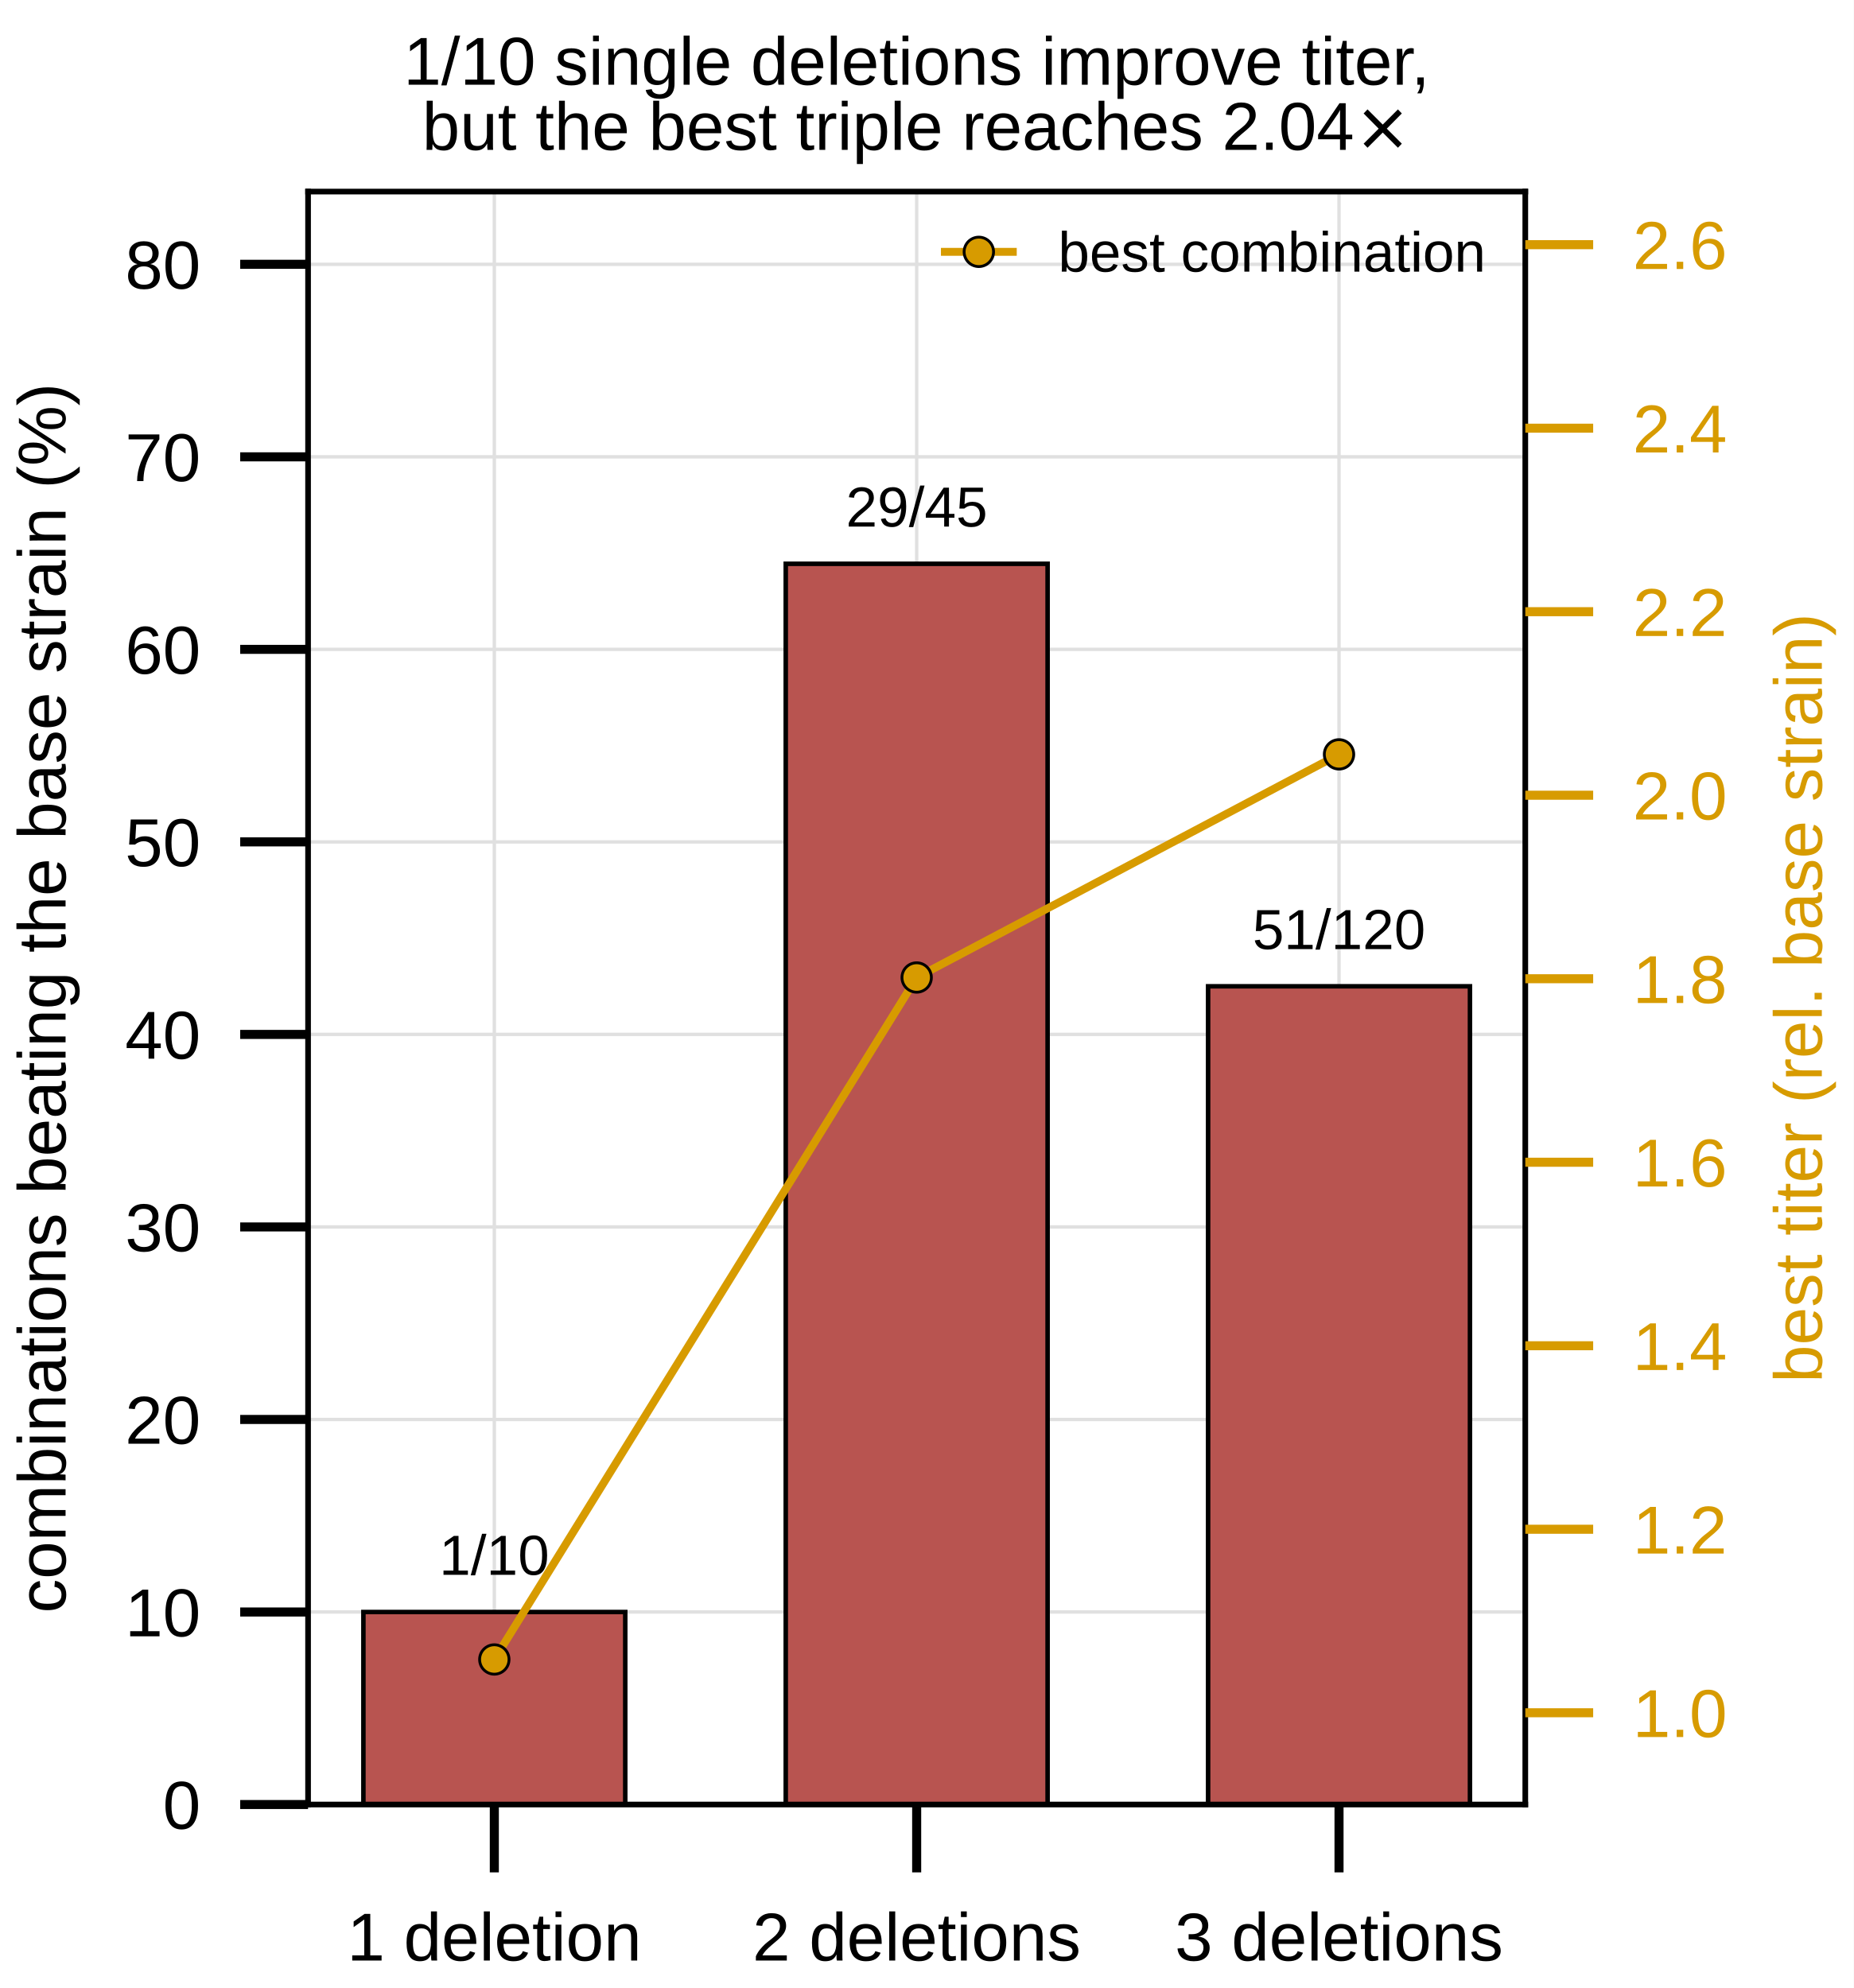
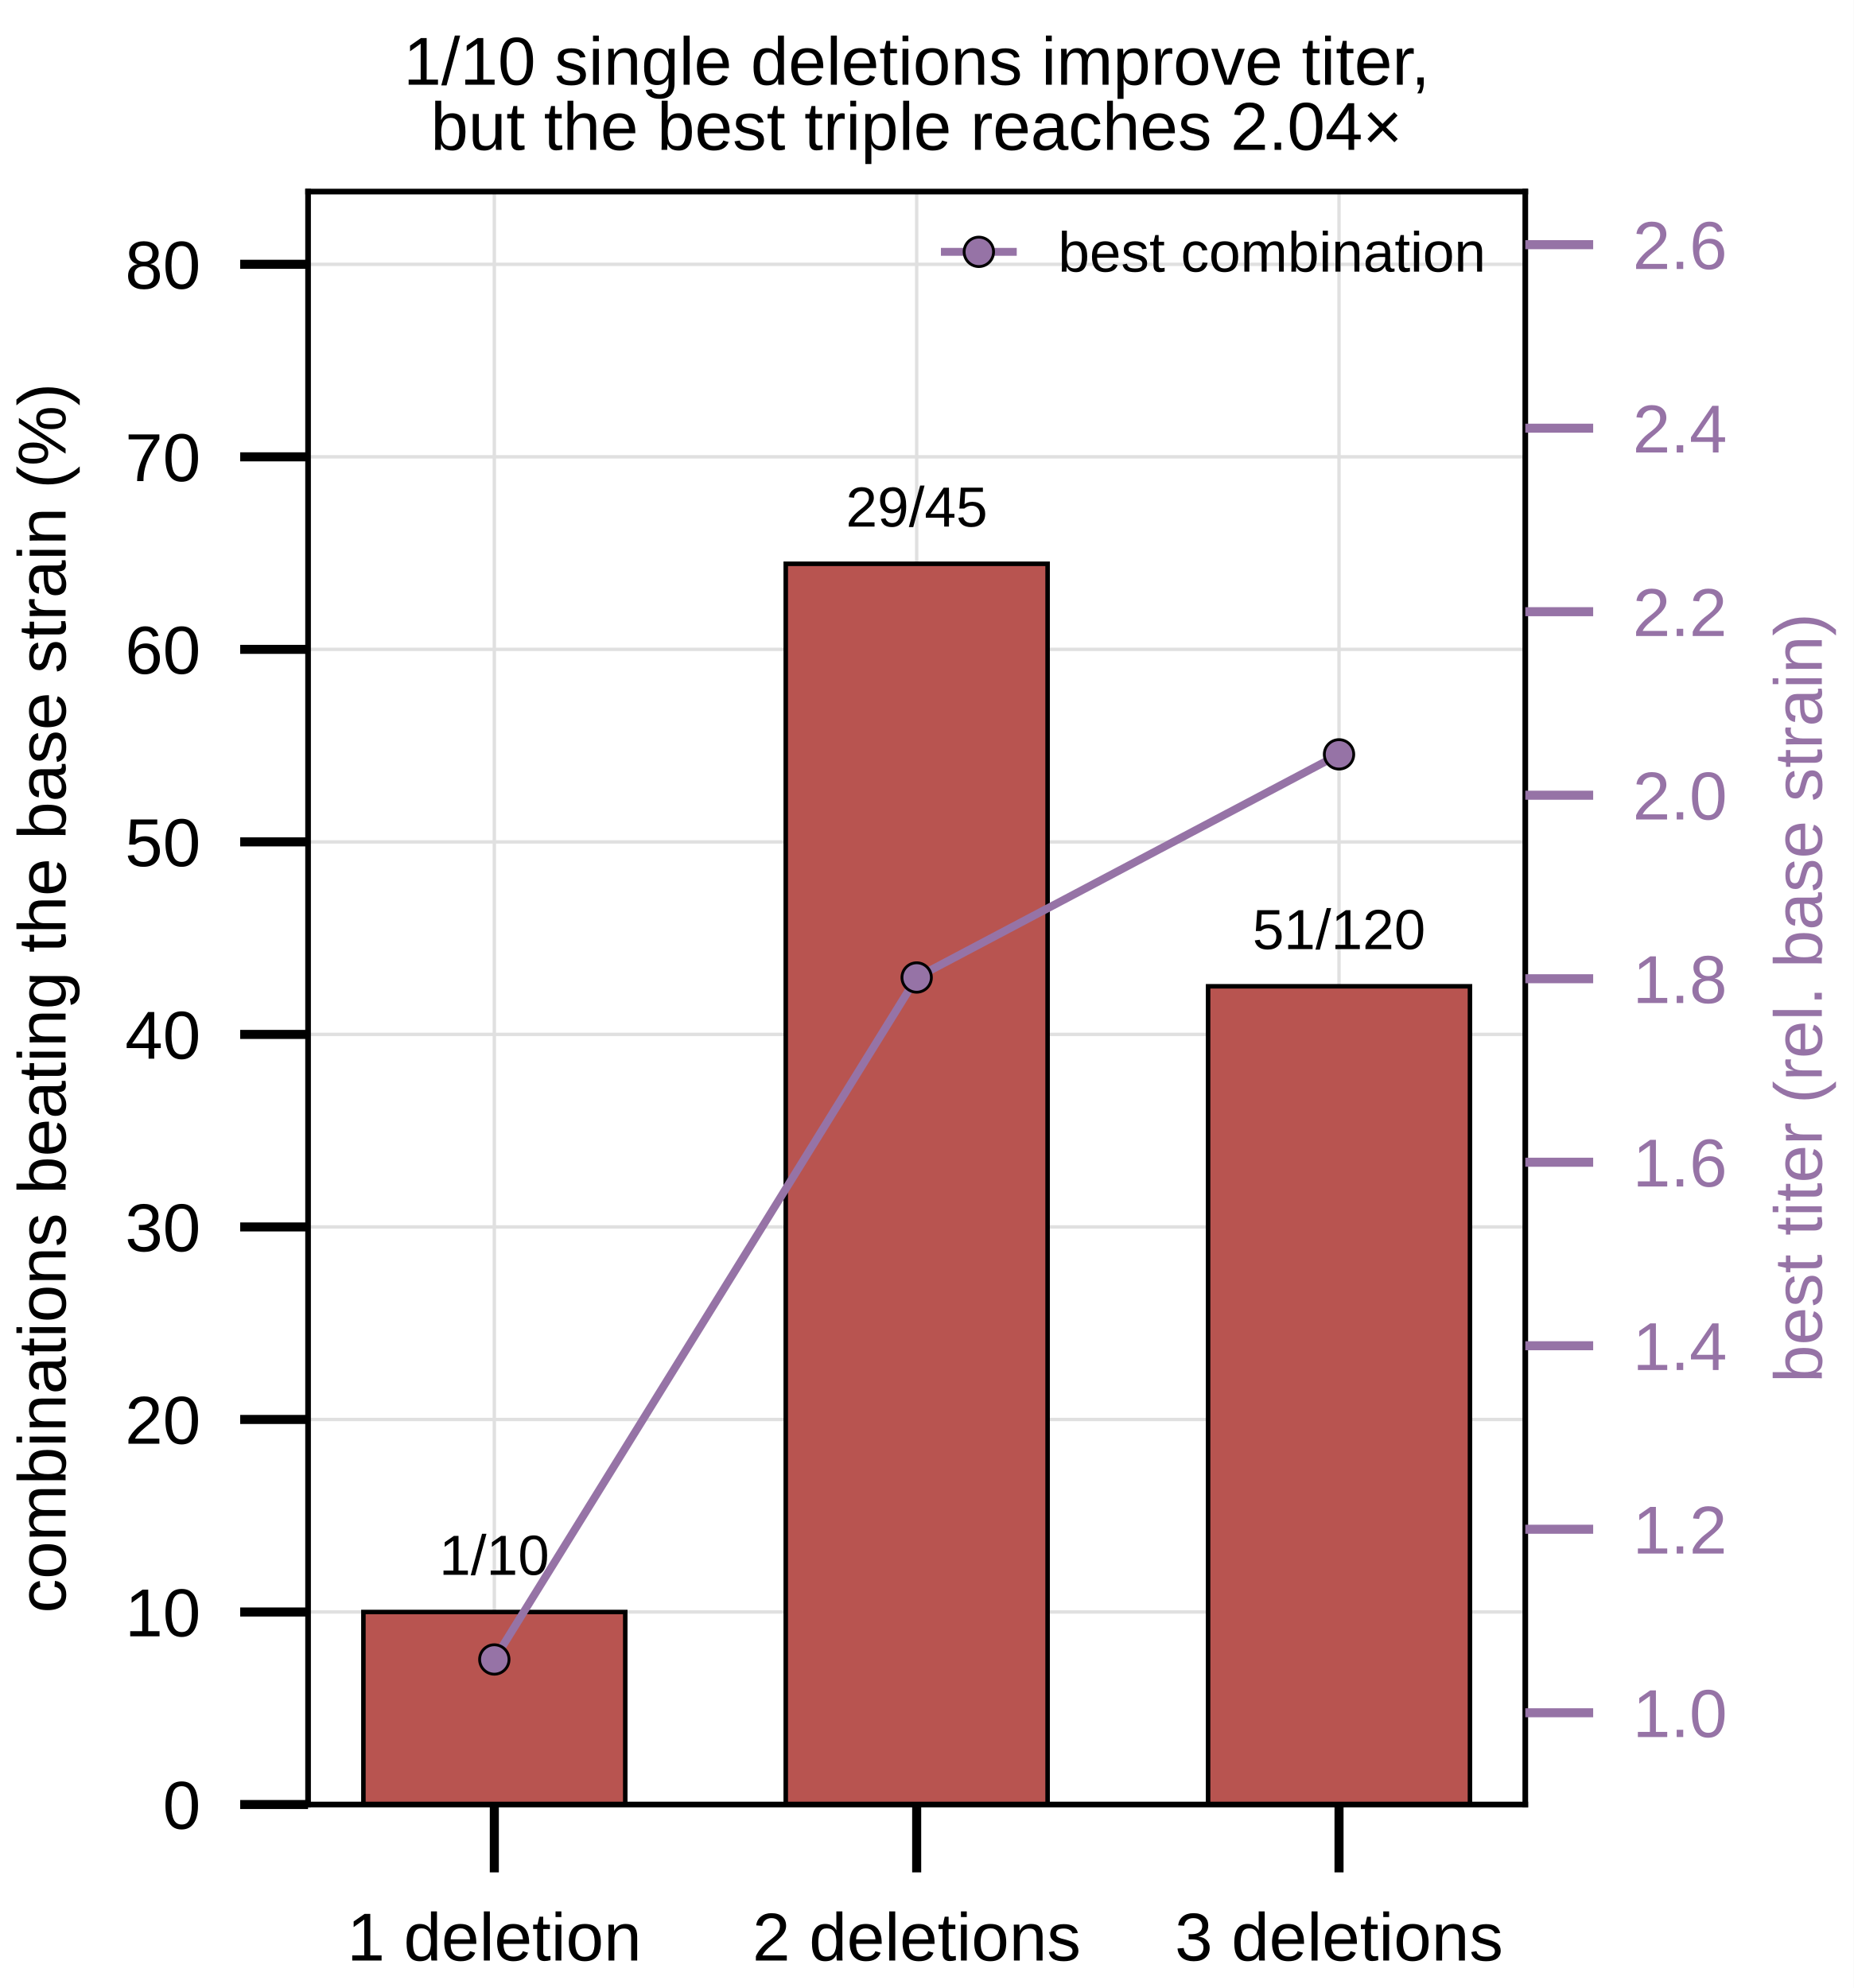
<svg xmlns="http://www.w3.org/2000/svg" xmlns:xlink="http://www.w3.org/1999/xlink" width="227.559" height="244.095" viewBox="0 0 227.559 244.095" version="1.1">
  <g transform="scale(1.388889)">
    <defs>
      <style type="text/css">*{stroke-linejoin: round; stroke-linecap: butt}</style>
    </defs>
    <g id="figure_1">
      <g id="patch_1">
        <path d="M 0 175.748  L 163.843 175.748  L 163.843 0  L 0 0  z " style="fill: #ffffff" />
      </g>
      <g id="axes_1">
        <g id="patch_2">
          <path d="M 27.229 159.528  L 134.814 159.528  L 134.814 16.936  L 27.229 16.936  z " style="fill: #ffffff" />
        </g>
        <g id="matplotlib.axis_1">
          <g id="xtick_1">
            <g id="line2d_1">
              <path d="M 43.691 159.528  L 43.691 16.936  " clip-path="url(#pcc481c8004)" style="fill: none; stroke: #e0e0e0; stroke-width: 0.3; stroke-linecap: square" />
            </g>
            <g id="line2d_2">
              <defs>
                <path id="m308052567e" d="M 0 0  L 0 6  " style="stroke: #000000; stroke-width: 0.8" />
              </defs>
              <g>
                <use xlink:href="#m308052567e" x="43.691" y="159.528" style="stroke: #000000; stroke-width: 0.8" />
              </g>
            </g>
            <g id="text_1">
              <text style="font-size: 6px; font-family: 'Arial', 'Helvetica', 'DejaVu Sans', sans-serif; text-anchor: middle" x="43.691" y="173.323" transform="rotate(-0 43.69127 173.3227)">1 deletion</text>
            </g>
          </g>
          <g id="xtick_2">
            <g id="line2d_3">
              <path d="M 81.021 159.528  L 81.021 16.936  " clip-path="url(#pcc481c8004)" style="fill: none; stroke: #e0e0e0; stroke-width: 0.3; stroke-linecap: square" />
            </g>
            <g id="line2d_4">
              <g>
                <use xlink:href="#m308052567e" x="81.021" y="159.528" style="stroke: #000000; stroke-width: 0.8" />
              </g>
            </g>
            <g id="text_2">
              <text style="font-size: 6px; font-family: 'Arial', 'Helvetica', 'DejaVu Sans', sans-serif; text-anchor: middle" x="81.021" y="173.323" transform="rotate(-0 81.02126 173.3227)">2 deletions</text>
            </g>
          </g>
          <g id="xtick_3">
            <g id="line2d_5">
              <path d="M 118.351 159.528  L 118.351 16.936  " clip-path="url(#pcc481c8004)" style="fill: none; stroke: #e0e0e0; stroke-width: 0.3; stroke-linecap: square" />
            </g>
            <g id="line2d_6">
              <g>
                <use xlink:href="#m308052567e" x="118.351" y="159.528" style="stroke: #000000; stroke-width: 0.8" />
              </g>
            </g>
            <g id="text_3">
              <text style="font-size: 6px; font-family: 'Arial', 'Helvetica', 'DejaVu Sans', sans-serif; text-anchor: middle" x="118.351" y="173.323" transform="rotate(-0 118.3512 173.3227)">3 deletions</text>
            </g>
          </g>
        </g>
        <g id="matplotlib.axis_2">
          <g id="ytick_1">
            <g id="line2d_7">
              <path d="M 27.229 159.528  L 134.814 159.528  " clip-path="url(#pcc481c8004)" style="fill: none; stroke: #e0e0e0; stroke-width: 0.3; stroke-linecap: square" />
            </g>
            <g id="line2d_8">
              <defs>
                <path id="m654d39bcf8" d="M 0 0  L -6 0  " style="stroke: #000000; stroke-width: 0.8" />
              </defs>
              <g>
                <use xlink:href="#m654d39bcf8" x="27.229" y="159.528" style="stroke: #000000; stroke-width: 0.8" />
              </g>
            </g>
            <g id="text_4">
              <text style="font-size: 6px; font-family: 'Arial', 'Helvetica', 'DejaVu Sans', sans-serif; text-anchor: end" x="17.729" y="161.675" transform="rotate(-0 17.72875 161.6754)">0</text>
            </g>
          </g>
          <g id="ytick_2">
            <g id="line2d_9">
              <path d="M 27.229 142.508  L 134.814 142.508  " clip-path="url(#pcc481c8004)" style="fill: none; stroke: #e0e0e0; stroke-width: 0.3; stroke-linecap: square" />
            </g>
            <g id="line2d_10">
              <g>
                <use xlink:href="#m654d39bcf8" x="27.229" y="142.508" style="stroke: #000000; stroke-width: 0.8" />
              </g>
            </g>
            <g id="text_5">
              <text style="font-size: 6px; font-family: 'Arial', 'Helvetica', 'DejaVu Sans', sans-serif; text-anchor: end" x="17.729" y="144.655" transform="rotate(-0 17.72875 144.6551)">10</text>
            </g>
          </g>
          <g id="ytick_3">
            <g id="line2d_11">
              <path d="M 27.229 125.487  L 134.814 125.487  " clip-path="url(#pcc481c8004)" style="fill: none; stroke: #e0e0e0; stroke-width: 0.3; stroke-linecap: square" />
            </g>
            <g id="line2d_12">
              <g>
                <use xlink:href="#m654d39bcf8" x="27.229" y="125.487" style="stroke: #000000; stroke-width: 0.8" />
              </g>
            </g>
            <g id="text_6">
              <text style="font-size: 6px; font-family: 'Arial', 'Helvetica', 'DejaVu Sans', sans-serif; text-anchor: end" x="17.729" y="127.635" transform="rotate(-0 17.72875 127.6348)">20</text>
            </g>
          </g>
          <g id="ytick_4">
            <g id="line2d_13">
              <path d="M 27.229 108.467  L 134.814 108.467  " clip-path="url(#pcc481c8004)" style="fill: none; stroke: #e0e0e0; stroke-width: 0.3; stroke-linecap: square" />
            </g>
            <g id="line2d_14">
              <g>
                <use xlink:href="#m654d39bcf8" x="27.229" y="108.467" style="stroke: #000000; stroke-width: 0.8" />
              </g>
            </g>
            <g id="text_7">
              <text style="font-size: 6px; font-family: 'Arial', 'Helvetica', 'DejaVu Sans', sans-serif; text-anchor: end" x="17.729" y="110.614" transform="rotate(-0 17.72875 110.6145)">30</text>
            </g>
          </g>
          <g id="ytick_5">
            <g id="line2d_15">
              <path d="M 27.229 91.447  L 134.814 91.447  " clip-path="url(#pcc481c8004)" style="fill: none; stroke: #e0e0e0; stroke-width: 0.3; stroke-linecap: square" />
            </g>
            <g id="line2d_16">
              <g>
                <use xlink:href="#m654d39bcf8" x="27.229" y="91.447" style="stroke: #000000; stroke-width: 0.8" />
              </g>
            </g>
            <g id="text_8">
              <text style="font-size: 6px; font-family: 'Arial', 'Helvetica', 'DejaVu Sans', sans-serif; text-anchor: end" x="17.729" y="93.594" transform="rotate(-0 17.72875 93.59418)">40</text>
            </g>
          </g>
          <g id="ytick_6">
            <g id="line2d_17">
              <path d="M 27.229 74.427  L 134.814 74.427  " clip-path="url(#pcc481c8004)" style="fill: none; stroke: #e0e0e0; stroke-width: 0.3; stroke-linecap: square" />
            </g>
            <g id="line2d_18">
              <g>
                <use xlink:href="#m654d39bcf8" x="27.229" y="74.427" style="stroke: #000000; stroke-width: 0.8" />
              </g>
            </g>
            <g id="text_9">
              <text style="font-size: 6px; font-family: 'Arial', 'Helvetica', 'DejaVu Sans', sans-serif; text-anchor: end" x="17.729" y="76.574" transform="rotate(-0 17.72875 76.57388)">50</text>
            </g>
          </g>
          <g id="ytick_7">
            <g id="line2d_19">
              <path d="M 27.229 57.406  L 134.814 57.406  " clip-path="url(#pcc481c8004)" style="fill: none; stroke: #e0e0e0; stroke-width: 0.3; stroke-linecap: square" />
            </g>
            <g id="line2d_20">
              <g>
                <use xlink:href="#m654d39bcf8" x="27.229" y="57.406" style="stroke: #000000; stroke-width: 0.8" />
              </g>
            </g>
            <g id="text_10">
              <text style="font-size: 6px; font-family: 'Arial', 'Helvetica', 'DejaVu Sans', sans-serif; text-anchor: end" x="17.729" y="59.554" transform="rotate(-0 17.72875 59.55358)">60</text>
            </g>
          </g>
          <g id="ytick_8">
            <g id="line2d_21">
              <path d="M 27.229 40.386  L 134.814 40.386  " clip-path="url(#pcc481c8004)" style="fill: none; stroke: #e0e0e0; stroke-width: 0.3; stroke-linecap: square" />
            </g>
            <g id="line2d_22">
              <g>
                <use xlink:href="#m654d39bcf8" x="27.229" y="40.386" style="stroke: #000000; stroke-width: 0.8" />
              </g>
            </g>
            <g id="text_11">
              <text style="font-size: 6px; font-family: 'Arial', 'Helvetica', 'DejaVu Sans', sans-serif; text-anchor: end" x="17.729" y="42.533" transform="rotate(-0 17.72875 42.53328)">70</text>
            </g>
          </g>
          <g id="ytick_9">
            <g id="line2d_23">
              <path d="M 27.229 23.366  L 134.814 23.366  " clip-path="url(#pcc481c8004)" style="fill: none; stroke: #e0e0e0; stroke-width: 0.3; stroke-linecap: square" />
            </g>
            <g id="line2d_24">
              <g>
                <use xlink:href="#m654d39bcf8" x="27.229" y="23.366" style="stroke: #000000; stroke-width: 0.8" />
              </g>
            </g>
            <g id="text_12">
              <text style="font-size: 6px; font-family: 'Arial', 'Helvetica', 'DejaVu Sans', sans-serif; text-anchor: end" x="17.729" y="25.513" transform="rotate(-0 17.72875 25.51298)">80</text>
            </g>
          </g>
          <g id="text_13">
            <text style="font-size: 6px; font-family: 'Arial', 'Helvetica', 'DejaVu Sans', sans-serif; text-anchor: middle" x="5.793" y="88.232" transform="rotate(-90 5.792813 88.23189)">combinations beating the base strain (%)</text>
          </g>
        </g>
        <g id="patch_3">
          <path d="M 32.119 159.528  L 55.264 159.528  L 55.264 142.508  L 32.119 142.508  z " clip-path="url(#pcc481c8004)" style="fill: #b85450; stroke: #000000; stroke-width: 0.4; stroke-linejoin: miter" />
        </g>
        <g id="patch_4">
          <path d="M 69.449 159.528  L 92.594 159.528  L 92.594 49.842  L 69.449 49.842  z " clip-path="url(#pcc481c8004)" style="fill: #b85450; stroke: #000000; stroke-width: 0.4; stroke-linejoin: miter" />
        </g>
        <g id="patch_5">
          <path d="M 106.779 159.528  L 129.924 159.528  L 129.924 87.192  L 106.779 87.192  z " clip-path="url(#pcc481c8004)" style="fill: #b85450; stroke: #000000; stroke-width: 0.4; stroke-linejoin: miter" />
        </g>
        <g id="patch_6">
          <path d="M 27.229 159.528  L 27.229 16.936  " style="fill: none; stroke: #000000; stroke-width: 0.5; stroke-linejoin: miter; stroke-linecap: square" />
        </g>
        <g id="patch_7">
          <path d="M 134.814 159.528  L 134.814 16.936  " style="fill: none; stroke: #000000; stroke-width: 0.5; stroke-linejoin: miter; stroke-linecap: square" />
        </g>
        <g id="patch_8">
          <path d="M 27.229 159.528  L 134.814 159.528  " style="fill: none; stroke: #000000; stroke-width: 0.5; stroke-linejoin: miter; stroke-linecap: square" />
        </g>
        <g id="patch_9">
          <path d="M 27.229 16.936  L 134.814 16.936  " style="fill: none; stroke: #000000; stroke-width: 0.5; stroke-linejoin: miter; stroke-linecap: square" />
        </g>
        <g id="text_14">
          <text style="font-size: 5px; font-family: 'Arial', 'Helvetica', 'DejaVu Sans', sans-serif; text-anchor: middle" x="43.691" y="139.217" transform="rotate(-0 43.69127 139.2171)">1/10</text>
        </g>
        <g id="text_15">
          <text style="font-size: 5px; font-family: 'Arial', 'Helvetica', 'DejaVu Sans', sans-serif; text-anchor: middle" x="81.021" y="46.551" transform="rotate(-0 81.02126 46.55107)">29/45</text>
        </g>
        <g id="text_16">
          <text style="font-size: 5px; font-family: 'Arial', 'Helvetica', 'DejaVu Sans', sans-serif; text-anchor: middle" x="118.351" y="83.901" transform="rotate(-0 118.3512 83.90117)">51/120</text>
        </g>
        <g id="text_17">
          <text style="font-size: 6px; font-family: 'Arial', 'Helvetica', 'DejaVu Sans', sans-serif" transform="translate(35.66501 7.488937)">1/10 single deletions improve titer,</text>
-           <g transform="translate(37.31126 13.93575)">
+           <g transform="translate(38.06126 13.93575)">
            <text>
              <tspan x="0" y="-0.688" style="font-size: 6px; font-family: 'Arial'">b</tspan>
              <tspan x="3.337" y="-0.688" style="font-size: 6px; font-family: 'Arial'">u</tspan>
              <tspan x="6.674" y="-0.688" style="font-size: 6px; font-family: 'Arial'">t</tspan>
              <tspan x="8.341" y="-0.688" style="font-size: 6px; font-family: 'Arial'"> </tspan>
              <tspan x="10.008" y="-0.688" style="font-size: 6px; font-family: 'Arial'">t</tspan>
              <tspan x="11.675" y="-0.688" style="font-size: 6px; font-family: 'Arial'">h</tspan>
              <tspan x="15.012" y="-0.688" style="font-size: 6px; font-family: 'Arial'">e</tspan>
              <tspan x="18.349" y="-0.688" style="font-size: 6px; font-family: 'Arial'"> </tspan>
              <tspan x="20.016" y="-0.688" style="font-size: 6px; font-family: 'Arial'">b</tspan>
              <tspan x="23.353" y="-0.688" style="font-size: 6px; font-family: 'Arial'">e</tspan>
              <tspan x="26.689" y="-0.688" style="font-size: 6px; font-family: 'Arial'">s</tspan>
              <tspan x="29.689" y="-0.688" style="font-size: 6px; font-family: 'Arial'">t</tspan>
              <tspan x="31.356" y="-0.688" style="font-size: 6px; font-family: 'Arial'"> </tspan>
              <tspan x="33.023" y="-0.688" style="font-size: 6px; font-family: 'Arial'">t</tspan>
              <tspan x="34.69" y="-0.688" style="font-size: 6px; font-family: 'Arial'">r</tspan>
              <tspan x="36.688" y="-0.688" style="font-size: 6px; font-family: 'Arial'">i</tspan>
              <tspan x="38.021" y="-0.688" style="font-size: 6px; font-family: 'Arial'">p</tspan>
              <tspan x="41.358" y="-0.688" style="font-size: 6px; font-family: 'Arial'">l</tspan>
              <tspan x="42.691" y="-0.688" style="font-size: 6px; font-family: 'Arial'">e</tspan>
              <tspan x="46.028" y="-0.688" style="font-size: 6px; font-family: 'Arial'"> </tspan>
              <tspan x="47.695" y="-0.688" style="font-size: 6px; font-family: 'Arial'">r</tspan>
              <tspan x="49.693" y="-0.688" style="font-size: 6px; font-family: 'Arial'">e</tspan>
              <tspan x="53.03" y="-0.688" style="font-size: 6px; font-family: 'Arial'">a</tspan>
              <tspan x="56.367" y="-0.688" style="font-size: 6px; font-family: 'Arial'">c</tspan>
              <tspan x="59.367" y="-0.688" style="font-size: 6px; font-family: 'Arial'">h</tspan>
              <tspan x="62.704" y="-0.688" style="font-size: 6px; font-family: 'Arial'">e</tspan>
              <tspan x="66.041" y="-0.688" style="font-size: 6px; font-family: 'Arial'">s</tspan>
              <tspan x="69.041" y="-0.688" style="font-size: 6px; font-family: 'Arial'"> </tspan>
              <tspan x="70.708" y="-0.688" style="font-size: 6px; font-family: 'Arial'">2</tspan>
              <tspan x="74.045" y="-0.688" style="font-size: 6px; font-family: 'Arial'">.</tspan>
              <tspan x="75.712" y="-0.688" style="font-size: 6px; font-family: 'Arial'">0</tspan>
              <tspan x="79.049" y="-0.688" style="font-size: 6px; font-family: 'Arial'">4</tspan>
-               <tspan x="82.386" y="-0.688" style="font-size: 6px; font-family: 'DejaVu Sans'">×</tspan>
+               <tspan x="82.386" y="-0.688" style="font-size: 6px; font-family: 'Arial'">×</tspan>
            </text>
          </g>
        </g>
      </g>
      <g id="axes_2">
        <g id="matplotlib.axis_3">
          <g id="ytick_10">
            <g id="line2d_25">
              <defs>
-                 <path id="m3b48ddd4ba" d="M 0 0  L 6 0  " style="stroke: #d79b00; stroke-width: 0.8" />
+                 <path id="m68b8710060" d="M 0 0  L 6 0  " style="stroke: #9673a6; stroke-width: 0.8" />
              </defs>
              <g>
-                 <use xlink:href="#m3b48ddd4ba" x="134.814" y="151.416" style="fill: #d79b00; stroke: #d79b00; stroke-width: 0.8" />
+                 <use xlink:href="#m68b8710060" x="134.814" y="151.416" style="fill: #9673a6; stroke: #9673a6; stroke-width: 0.8" />
              </g>
            </g>
            <g id="text_18">
-               <text style="font-size: 6px; font-family: 'Arial', 'Helvetica', 'DejaVu Sans', sans-serif; text-anchor: start; fill: #d79b00" x="144.314" y="153.564" transform="rotate(-0 144.3138 153.5638)">1.0</text>
+               <text style="font-size: 6px; font-family: 'Arial', 'Helvetica', 'DejaVu Sans', sans-serif; text-anchor: start; fill: #9673a6" x="144.314" y="153.564" transform="rotate(-0 144.3138 153.5638)">1.0</text>
            </g>
          </g>
          <g id="ytick_11">
            <g id="line2d_26">
              <g>
-                 <use xlink:href="#m3b48ddd4ba" x="134.814" y="135.193" style="fill: #d79b00; stroke: #d79b00; stroke-width: 0.8" />
+                 <use xlink:href="#m68b8710060" x="134.814" y="135.193" style="fill: #9673a6; stroke: #9673a6; stroke-width: 0.8" />
              </g>
            </g>
            <g id="text_19">
-               <text style="font-size: 6px; font-family: 'Arial', 'Helvetica', 'DejaVu Sans', sans-serif; text-anchor: start; fill: #d79b00" x="144.314" y="137.341" transform="rotate(-0 144.3138 137.3406)">1.2</text>
+               <text style="font-size: 6px; font-family: 'Arial', 'Helvetica', 'DejaVu Sans', sans-serif; text-anchor: start; fill: #9673a6" x="144.314" y="137.341" transform="rotate(-0 144.3138 137.3406)">1.2</text>
            </g>
          </g>
          <g id="ytick_12">
            <g id="line2d_27">
              <g>
-                 <use xlink:href="#m3b48ddd4ba" x="134.814" y="118.97" style="fill: #d79b00; stroke: #d79b00; stroke-width: 0.8" />
+                 <use xlink:href="#m68b8710060" x="134.814" y="118.97" style="fill: #9673a6; stroke: #9673a6; stroke-width: 0.8" />
              </g>
            </g>
            <g id="text_20">
-               <text style="font-size: 6px; font-family: 'Arial', 'Helvetica', 'DejaVu Sans', sans-serif; text-anchor: start; fill: #d79b00" x="144.314" y="121.117" transform="rotate(-0 144.3138 121.1174)">1.4</text>
+               <text style="font-size: 6px; font-family: 'Arial', 'Helvetica', 'DejaVu Sans', sans-serif; text-anchor: start; fill: #9673a6" x="144.314" y="121.117" transform="rotate(-0 144.3138 121.1174)">1.4</text>
            </g>
          </g>
          <g id="ytick_13">
            <g id="line2d_28">
              <g>
-                 <use xlink:href="#m3b48ddd4ba" x="134.814" y="102.747" style="fill: #d79b00; stroke: #d79b00; stroke-width: 0.8" />
+                 <use xlink:href="#m68b8710060" x="134.814" y="102.747" style="fill: #9673a6; stroke: #9673a6; stroke-width: 0.8" />
              </g>
            </g>
            <g id="text_21">
-               <text style="font-size: 6px; font-family: 'Arial', 'Helvetica', 'DejaVu Sans', sans-serif; text-anchor: start; fill: #d79b00" x="144.314" y="104.894" transform="rotate(-0 144.3138 104.8942)">1.6</text>
+               <text style="font-size: 6px; font-family: 'Arial', 'Helvetica', 'DejaVu Sans', sans-serif; text-anchor: start; fill: #9673a6" x="144.314" y="104.894" transform="rotate(-0 144.3138 104.8942)">1.6</text>
            </g>
          </g>
          <g id="ytick_14">
            <g id="line2d_29">
              <g>
-                 <use xlink:href="#m3b48ddd4ba" x="134.814" y="86.524" style="fill: #d79b00; stroke: #d79b00; stroke-width: 0.8" />
+                 <use xlink:href="#m68b8710060" x="134.814" y="86.524" style="fill: #9673a6; stroke: #9673a6; stroke-width: 0.8" />
              </g>
            </g>
            <g id="text_22">
-               <text style="font-size: 6px; font-family: 'Arial', 'Helvetica', 'DejaVu Sans', sans-serif; text-anchor: start; fill: #d79b00" x="144.314" y="88.671" transform="rotate(-0 144.3138 88.67107)">1.8</text>
+               <text style="font-size: 6px; font-family: 'Arial', 'Helvetica', 'DejaVu Sans', sans-serif; text-anchor: start; fill: #9673a6" x="144.314" y="88.671" transform="rotate(-0 144.3138 88.67107)">1.8</text>
            </g>
          </g>
          <g id="ytick_15">
            <g id="line2d_30">
              <g>
-                 <use xlink:href="#m3b48ddd4ba" x="134.814" y="70.301" style="fill: #d79b00; stroke: #d79b00; stroke-width: 0.8" />
+                 <use xlink:href="#m68b8710060" x="134.814" y="70.301" style="fill: #9673a6; stroke: #9673a6; stroke-width: 0.8" />
              </g>
            </g>
            <g id="text_23">
-               <text style="font-size: 6px; font-family: 'Arial', 'Helvetica', 'DejaVu Sans', sans-serif; text-anchor: start; fill: #d79b00" x="144.314" y="72.448" transform="rotate(-0 144.3138 72.44789)">2.0</text>
+               <text style="font-size: 6px; font-family: 'Arial', 'Helvetica', 'DejaVu Sans', sans-serif; text-anchor: start; fill: #9673a6" x="144.314" y="72.448" transform="rotate(-0 144.3138 72.44789)">2.0</text>
            </g>
          </g>
          <g id="ytick_16">
            <g id="line2d_31">
              <g>
-                 <use xlink:href="#m3b48ddd4ba" x="134.814" y="54.077" style="fill: #d79b00; stroke: #d79b00; stroke-width: 0.8" />
+                 <use xlink:href="#m68b8710060" x="134.814" y="54.077" style="fill: #9673a6; stroke: #9673a6; stroke-width: 0.8" />
              </g>
            </g>
            <g id="text_24">
-               <text style="font-size: 6px; font-family: 'Arial', 'Helvetica', 'DejaVu Sans', sans-serif; text-anchor: start; fill: #d79b00" x="144.314" y="56.225" transform="rotate(-0 144.3138 56.22471)">2.2</text>
+               <text style="font-size: 6px; font-family: 'Arial', 'Helvetica', 'DejaVu Sans', sans-serif; text-anchor: start; fill: #9673a6" x="144.314" y="56.225" transform="rotate(-0 144.3138 56.22471)">2.2</text>
            </g>
          </g>
          <g id="ytick_17">
            <g id="line2d_32">
              <g>
-                 <use xlink:href="#m3b48ddd4ba" x="134.814" y="37.854" style="fill: #d79b00; stroke: #d79b00; stroke-width: 0.8" />
+                 <use xlink:href="#m68b8710060" x="134.814" y="37.854" style="fill: #9673a6; stroke: #9673a6; stroke-width: 0.8" />
              </g>
            </g>
            <g id="text_25">
-               <text style="font-size: 6px; font-family: 'Arial', 'Helvetica', 'DejaVu Sans', sans-serif; text-anchor: start; fill: #d79b00" x="144.314" y="40.002" transform="rotate(-0 144.3138 40.00153)">2.4</text>
+               <text style="font-size: 6px; font-family: 'Arial', 'Helvetica', 'DejaVu Sans', sans-serif; text-anchor: start; fill: #9673a6" x="144.314" y="40.002" transform="rotate(-0 144.3138 40.00153)">2.4</text>
            </g>
          </g>
          <g id="ytick_18">
            <g id="line2d_33">
              <g>
-                 <use xlink:href="#m3b48ddd4ba" x="134.814" y="21.631" style="fill: #d79b00; stroke: #d79b00; stroke-width: 0.8" />
+                 <use xlink:href="#m68b8710060" x="134.814" y="21.631" style="fill: #9673a6; stroke: #9673a6; stroke-width: 0.8" />
              </g>
            </g>
            <g id="text_26">
-               <text style="font-size: 6px; font-family: 'Arial', 'Helvetica', 'DejaVu Sans', sans-serif; text-anchor: start; fill: #d79b00" x="144.314" y="23.778" transform="rotate(-0 144.3138 23.77835)">2.6</text>
+               <text style="font-size: 6px; font-family: 'Arial', 'Helvetica', 'DejaVu Sans', sans-serif; text-anchor: start; fill: #9673a6" x="144.314" y="23.778" transform="rotate(-0 144.3138 23.77835)">2.6</text>
            </g>
          </g>
          <g id="text_27">
-             <text style="font-size: 6px; font-family: 'Arial', 'Helvetica', 'DejaVu Sans', sans-serif; text-anchor: middle; fill: #d79b00" x="161.022" y="88.232" transform="rotate(-90 161.0216 88.23189)">best titer (rel. base strain)</text>
+             <text style="font-size: 6px; font-family: 'Arial', 'Helvetica', 'DejaVu Sans', sans-serif; text-anchor: middle; fill: #9673a6" x="161.022" y="88.232" transform="rotate(-90 161.0216 88.23189)">best titer (rel. base strain)</text>
          </g>
        </g>
        <g id="line2d_34">
-           <path d="M 43.691 146.705  L 81.021 86.415  L 118.351 66.689  " clip-path="url(#pcc481c8004)" style="fill: none; stroke: #d79b00; stroke-width: 0.7; stroke-linecap: square" />
+           <path d="M 43.691 146.705  L 81.021 86.415  L 118.351 66.689  " clip-path="url(#pcc481c8004)" style="fill: none; stroke: #9673a6; stroke-width: 0.7; stroke-linecap: square" />
          <defs>
-             <path id="m877e5f178c" d="M 0 1.3  C 0.345 1.3 0.675 1.163 0.919 0.919  C 1.163 0.675 1.3 0.345 1.3 0  C 1.3 -0.345 1.163 -0.675 0.919 -0.919  C 0.675 -1.163 0.345 -1.3 0 -1.3  C -0.345 -1.3 -0.675 -1.163 -0.919 -0.919  C -1.163 -0.675 -1.3 -0.345 -1.3 0  C -1.3 0.345 -1.163 0.675 -0.919 0.919  C -0.675 1.163 -0.345 1.3 0 1.3  z " style="stroke: #000000; stroke-width: 0.25" />
+             <path id="m89095fd9e1" d="M 0 1.3  C 0.345 1.3 0.675 1.163 0.919 0.919  C 1.163 0.675 1.3 0.345 1.3 0  C 1.3 -0.345 1.163 -0.675 0.919 -0.919  C 0.675 -1.163 0.345 -1.3 0 -1.3  C -0.345 -1.3 -0.675 -1.163 -0.919 -0.919  C -1.163 -0.675 -1.3 -0.345 -1.3 0  C -1.3 0.345 -1.163 0.675 -0.919 0.919  C -0.675 1.163 -0.345 1.3 0 1.3  z " style="stroke: #000000; stroke-width: 0.25" />
          </defs>
          <g clip-path="url(#pcc481c8004)">
-             <use xlink:href="#m877e5f178c" x="43.691" y="146.705" style="fill: #d79b00; stroke: #000000; stroke-width: 0.25" />
-             <use xlink:href="#m877e5f178c" x="81.021" y="86.415" style="fill: #d79b00; stroke: #000000; stroke-width: 0.25" />
-             <use xlink:href="#m877e5f178c" x="118.351" y="66.689" style="fill: #d79b00; stroke: #000000; stroke-width: 0.25" />
+             <use xlink:href="#m89095fd9e1" x="43.691" y="146.705" style="fill: #9673a6; stroke: #000000; stroke-width: 0.25" />
+             <use xlink:href="#m89095fd9e1" x="81.021" y="86.415" style="fill: #9673a6; stroke: #000000; stroke-width: 0.25" />
+             <use xlink:href="#m89095fd9e1" x="118.351" y="66.689" style="fill: #9673a6; stroke: #000000; stroke-width: 0.25" />
          </g>
        </g>
        <g id="legend_1">
          <g id="line2d_35">
-             <path d="M 83.516 22.265  L 86.516 22.265  L 89.516 22.265  " style="fill: none; stroke: #d79b00; stroke-width: 0.7; stroke-linecap: square" />
+             <path d="M 83.516 22.265  L 86.516 22.265  L 89.516 22.265  " style="fill: none; stroke: #9673a6; stroke-width: 0.7; stroke-linecap: square" />
            <g>
-               <use xlink:href="#m877e5f178c" x="86.516" y="22.265" style="fill: #d79b00; stroke: #000000; stroke-width: 0.25" />
+               <use xlink:href="#m89095fd9e1" x="86.516" y="22.265" style="fill: #9673a6; stroke: #000000; stroke-width: 0.25" />
            </g>
          </g>
          <g id="text_28">
            <text style="font-size: 5px; font-family: 'Arial', 'Helvetica', 'DejaVu Sans', sans-serif; text-anchor: start" x="93.516" y="24.015" transform="rotate(-0 93.51611 24.01466)">best combination</text>
          </g>
        </g>
      </g>
    </g>
    <defs>
      <clipPath id="pcc481c8004">
        <rect x="27.229" y="16.936" width="107.585" height="142.592" />
      </clipPath>
    </defs>
  </g>
</svg>
